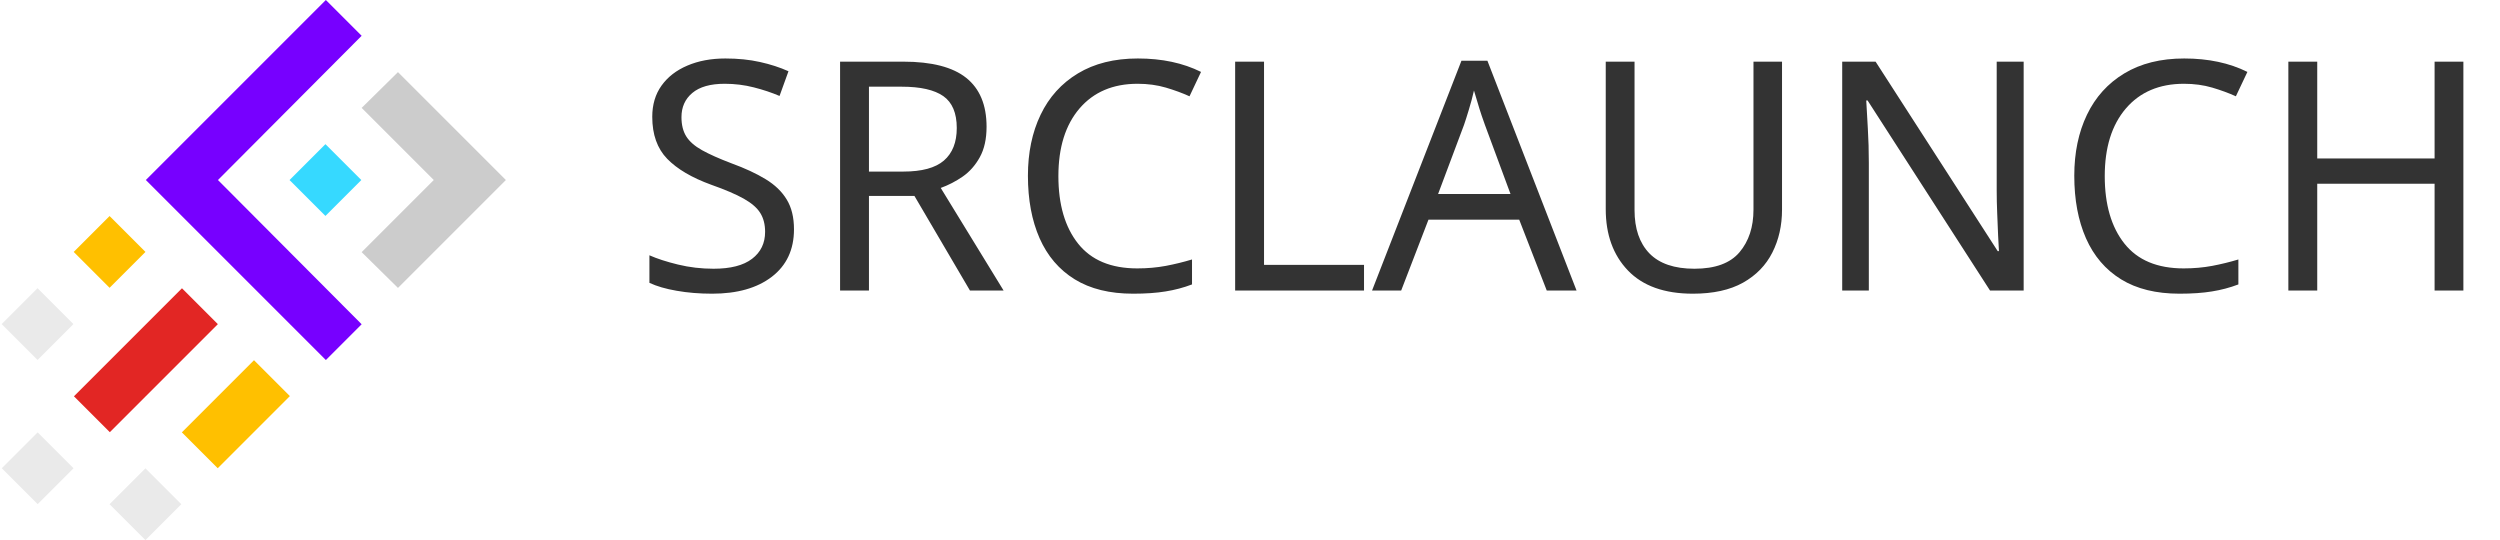
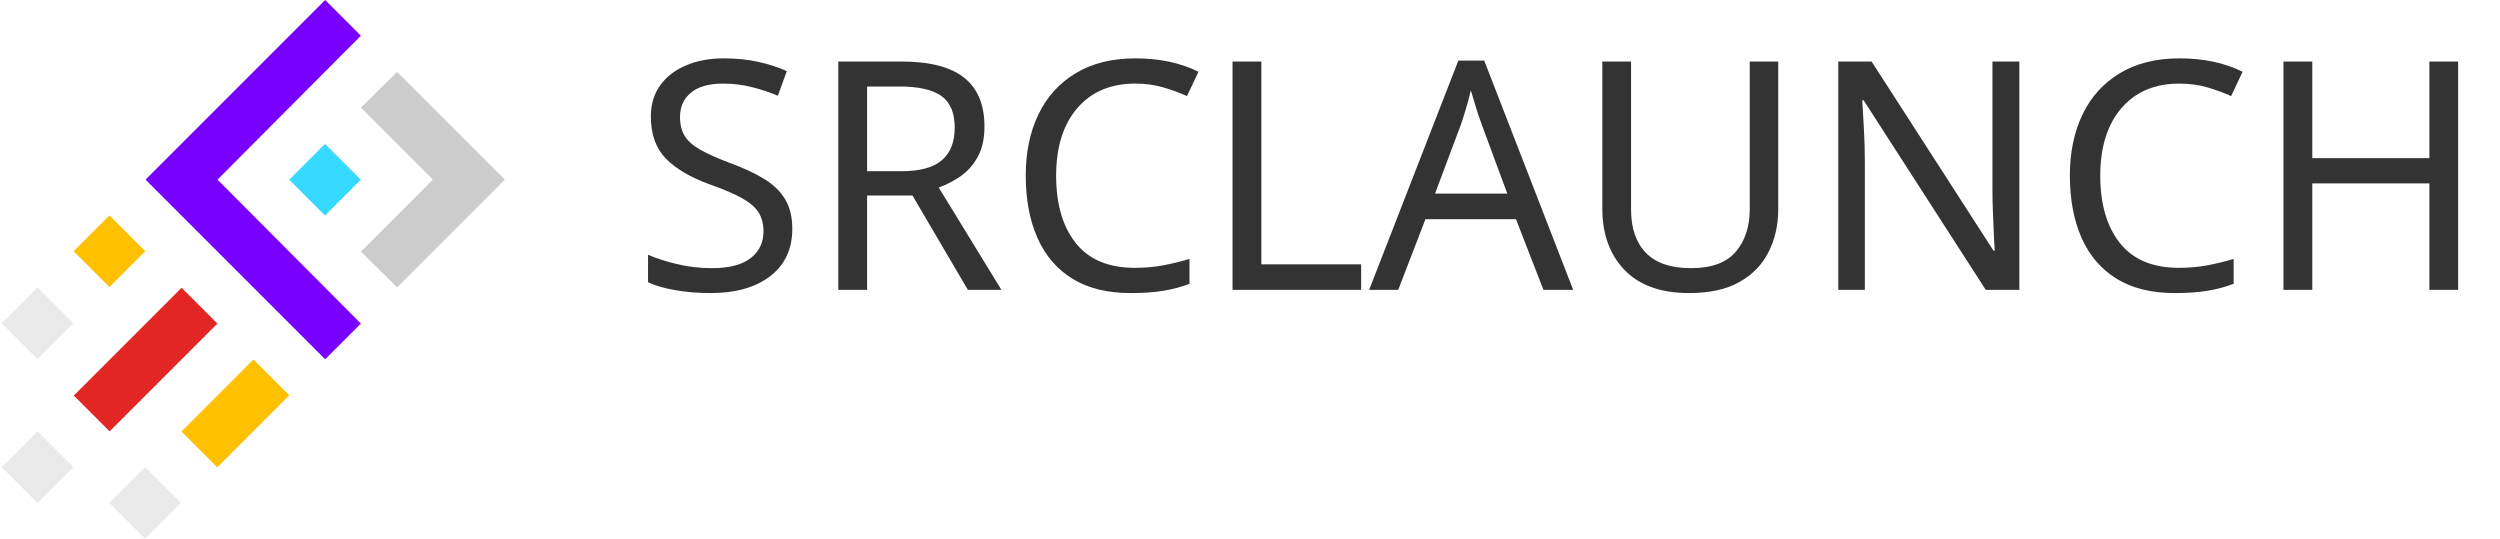
- <svg xmlns="http://www.w3.org/2000/svg" version="1.1" id="Layer_1" x="0px" y="0px" viewBox="0 0 468 101" style="enable-background:new 0 0 468 101;" xml:space="preserve">
+ <svg xmlns="http://www.w3.org/2000/svg" version="1.1" id="Layer_1" x="0px" y="0px" viewBox="0 0 469 101" style="enable-background:new 0 0 469 101;" xml:space="preserve">
  <style type="text/css">
	.st0{fill:#7700FF;}
	.st1{fill:#CCCCCC;}
	.st2{fill:#36D9FF;}
	.st3{fill:#FFC000;}
	.st4{fill:#EAEAEA;}
	.st5{fill:#E22624;}
	.st6{fill:#333333;}
	.st7{font-family:'Ubuntu';}
	.st8{font-size:60px;}
	.st9{font-family:'Ubuntu-Bold';}
</style>
  <g>
    <polygon class="st0" points="61,0 27.3,33.7 61,67.4 67.7,60.7 40.8,33.7 67.7,6.7  " />
    <polygon class="st1" points="74.5,13.5 67.7,20.2 81.2,33.7 67.7,47.2 74.5,53.9 94.7,33.7  " />
-     <rect x="56.2" y="28.9" transform="matrix(0.7071 -0.7071 0.7071 0.7071 -5.9723 53.0079)" class="st2" width="9.5" height="9.5" />
-     <rect x="15.8" y="42.4" transform="matrix(0.7071 -0.7071 0.7071 0.7071 -27.3571 28.351)" class="st3" width="9.5" height="9.5" />
-     <rect x="2.3" y="55.9" transform="matrix(0.7071 -0.7071 0.7071 0.7071 -40.8424 22.7652)" class="st4" width="9.5" height="9.5" />
-     <rect x="13" y="62.7" transform="matrix(0.7071 -0.7071 0.7071 0.7071 -39.6855 39.0434)" class="st5" width="28.6" height="9.5" />
-     <rect x="2.3" y="82.9" transform="matrix(0.7071 -0.7071 0.7071 0.7071 -59.9135 30.6647)" class="st4" width="9.5" height="9.5" />
-     <rect x="34.6" y="72.8" transform="matrix(0.7071 -0.7071 0.7071 0.7071 -41.9 53.9251)" class="st3" width="19.1" height="9.5" />
-     <rect x="22.5" y="89.6" transform="matrix(0.7071 -0.7071 0.7071 0.7071 -58.7566 46.9429)" class="st4" width="9.5" height="9.5" />
+     <rect x="56.2" y="29" transform="matrix(0.7071 -0.7071 0.7071 0.7071 -5.9895 52.9482)" class="st2" width="9.5" height="9.5" />
+     <rect x="15.8" y="42.4" transform="matrix(0.7071 -0.7071 0.7071 0.7071 -27.3388 28.3181)" class="st3" width="9.5" height="9.5" />
+     <rect x="2.3" y="55.9" transform="matrix(0.7071 -0.7071 0.7071 0.7071 -40.8386 22.7383)" class="st4" width="9.5" height="9.5" />
+     <rect x="13" y="62.7" transform="matrix(0.7071 -0.7071 0.7071 0.7071 -39.6831 39.0635)" class="st5" width="28.6" height="9.5" />
+     <rect x="2.3" y="82.9" transform="matrix(0.7071 -0.7071 0.7071 0.7071 -59.9183 30.6584)" class="st4" width="9.5" height="9.5" />
+     <rect x="34.6" y="72.8" transform="matrix(0.7071 -0.7071 0.7071 0.7071 -41.8982 53.9332)" class="st3" width="19.1" height="9.5" />
+     <rect x="22.5" y="89.6" transform="matrix(0.7071 -0.7071 0.7071 0.7071 -58.7688 46.8982)" class="st4" width="9.5" height="9.5" />
  </g>
-   <text transform="matrix(1 0 0 1 118.5088 54.3852)">
-     <tspan x="0" y="0" class="st6 st7 st8">SRC</tspan>
-     <tspan x="106.9" y="0" class="st6 st9 st8">LAUNCH</tspan>
-   </text>
+   <text transform="matrix(1 0 0 1 118.5088 54.3852)" class="st6 st7 st8">SRC</text>
+   <text transform="matrix(1 0 0 1 225.4088 54.3852)" class="st6 st9 st8">LAUNCH</text>
</svg>
